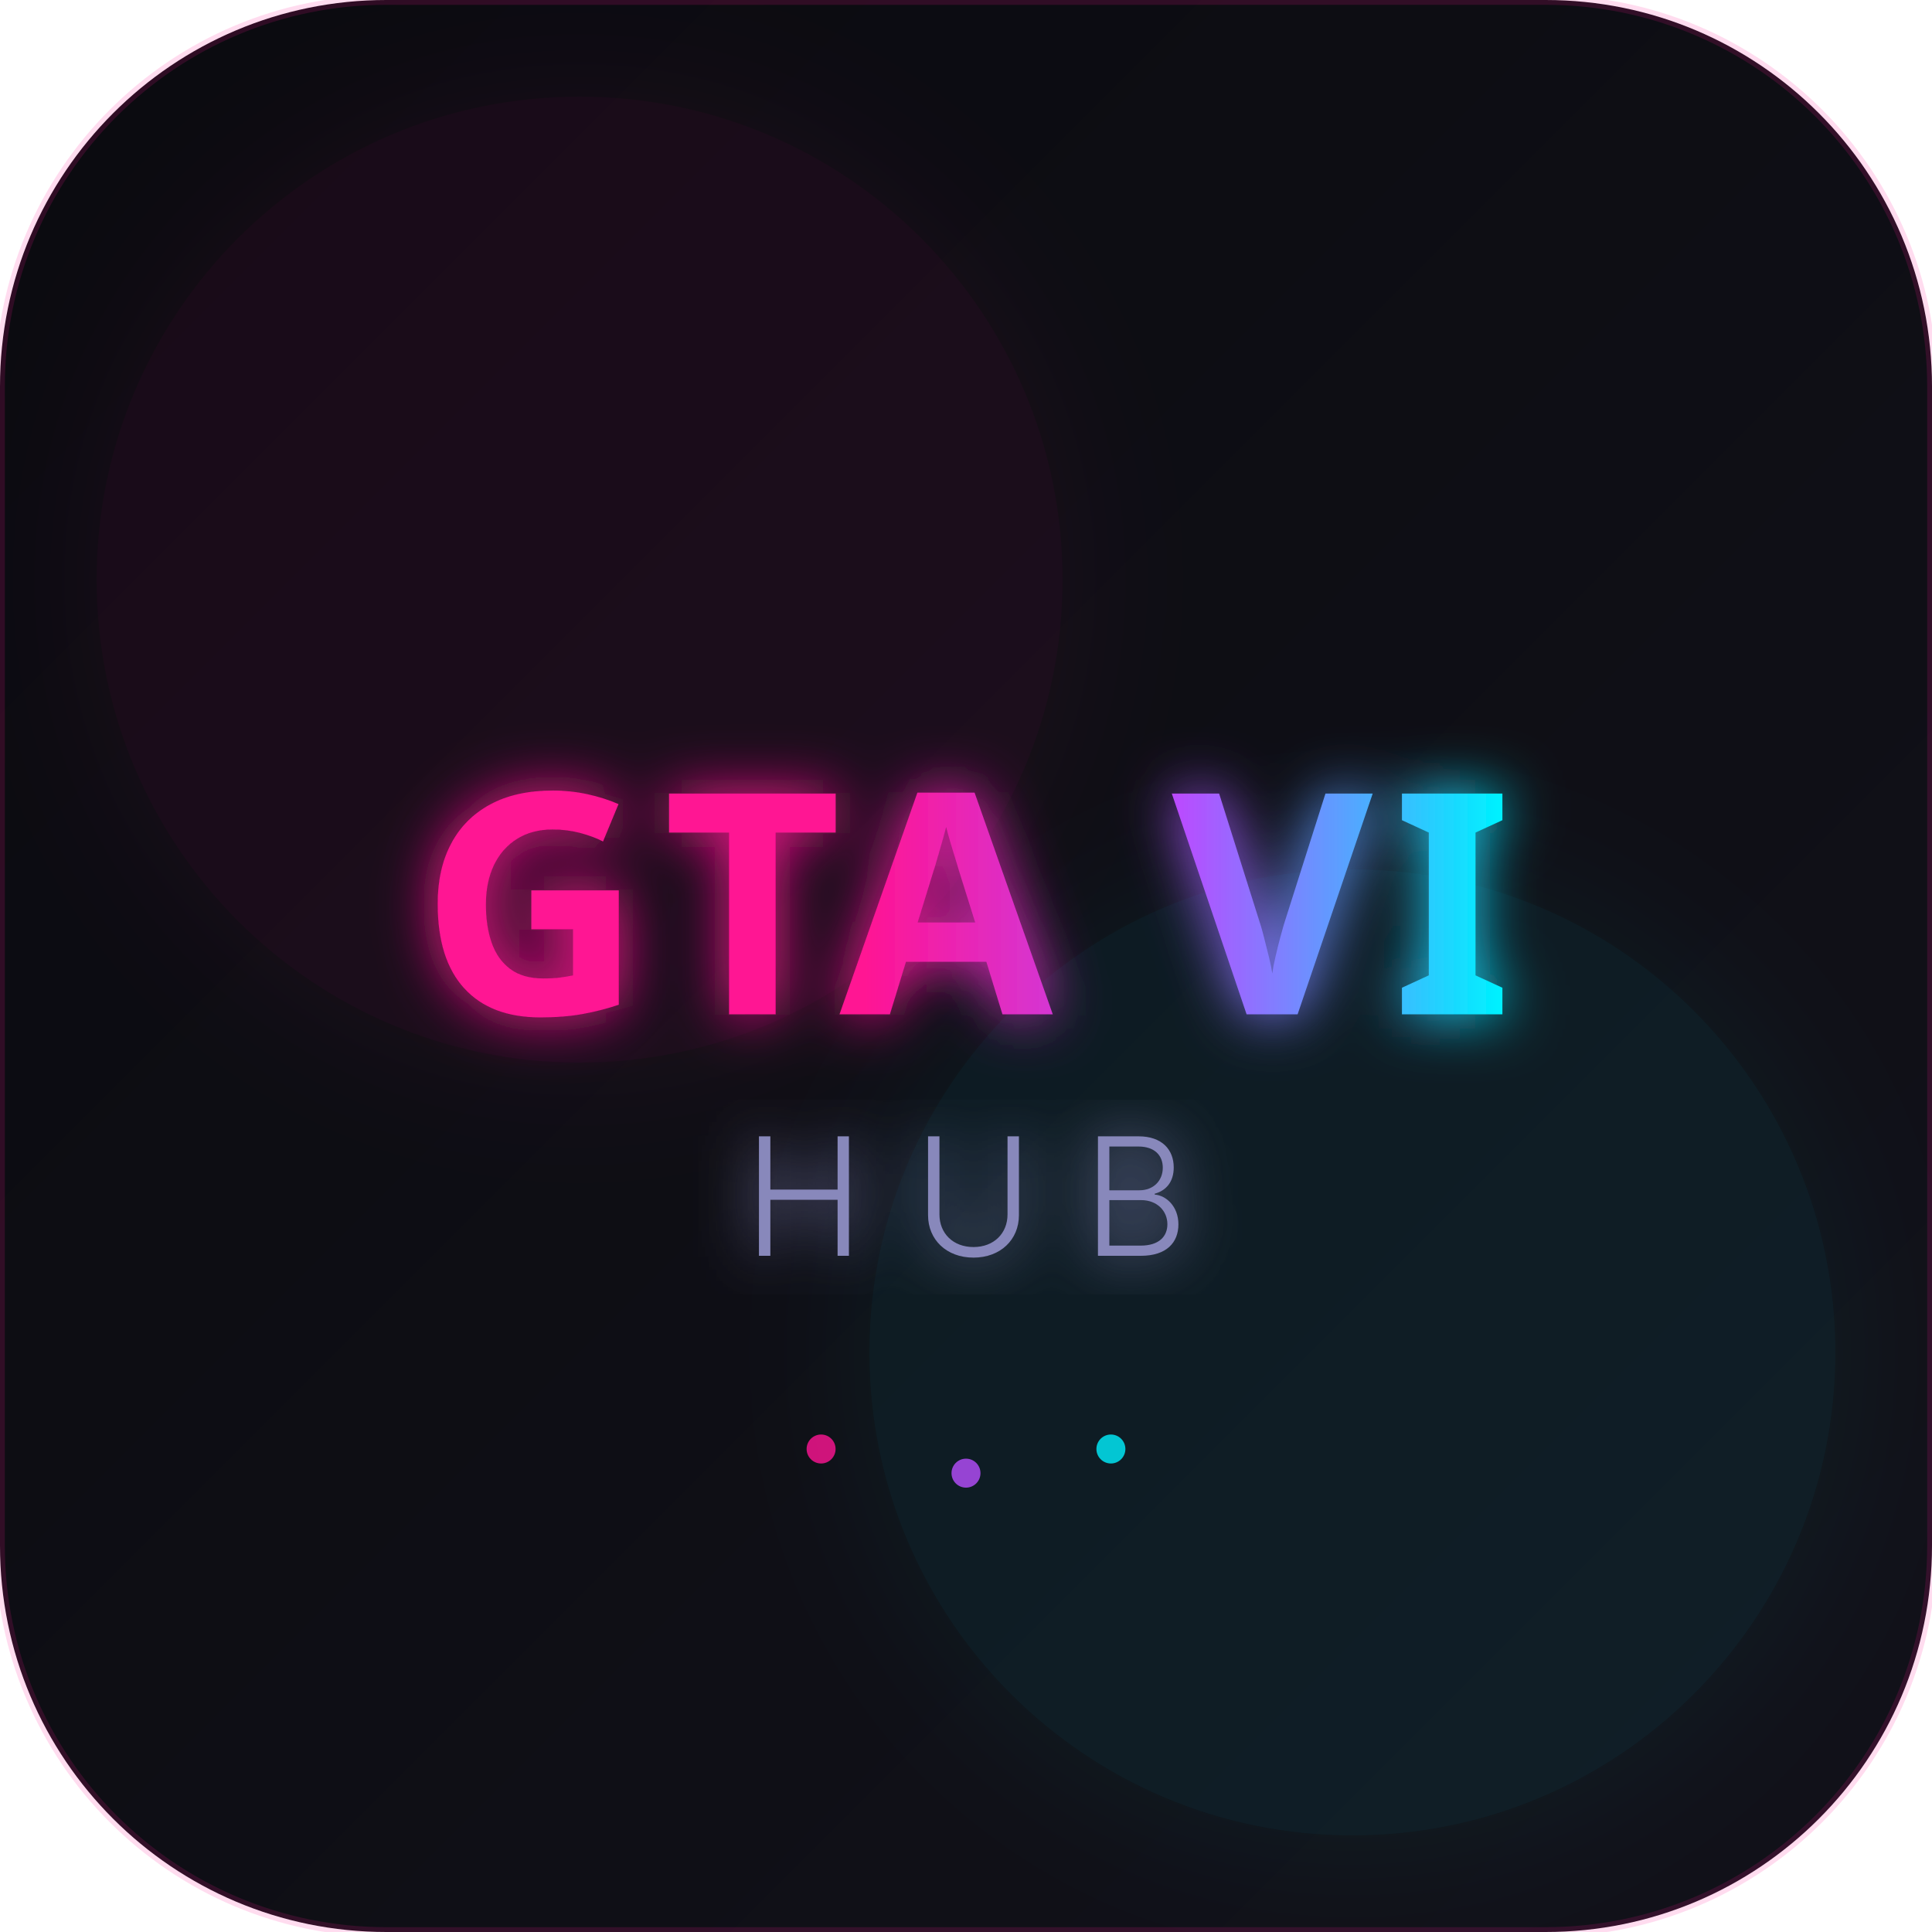
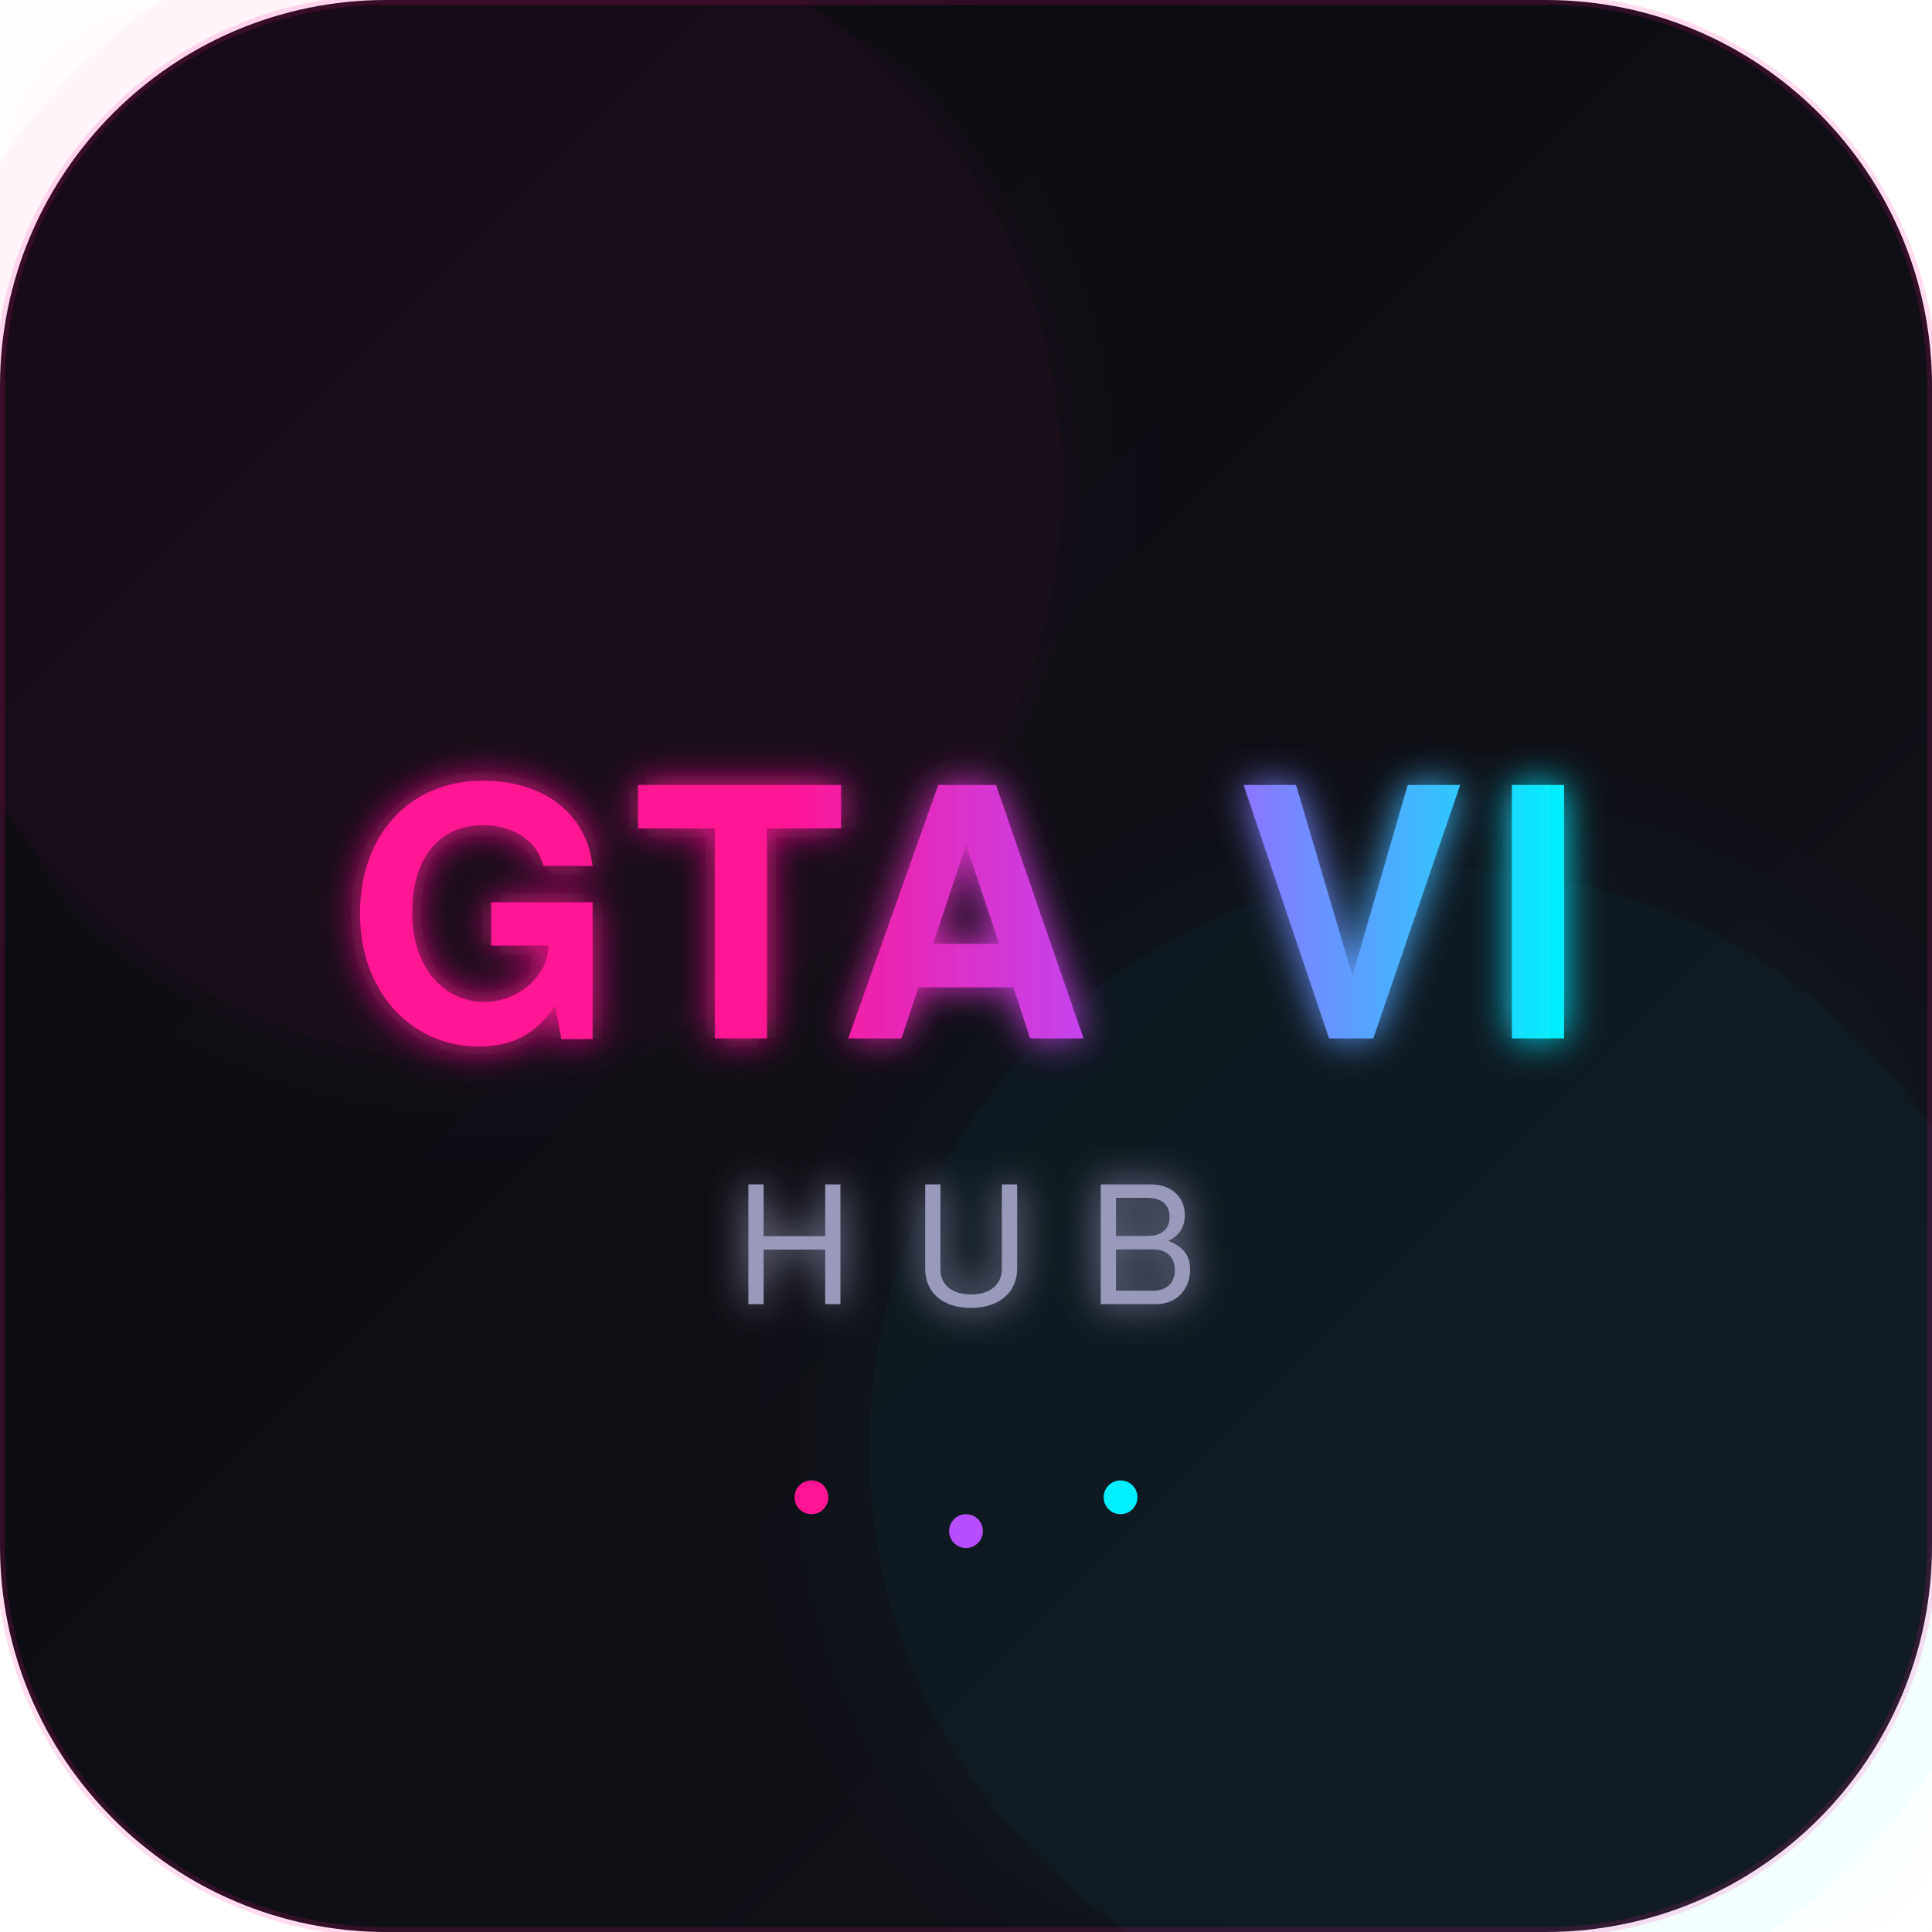
<svg xmlns="http://www.w3.org/2000/svg" viewBox="0 0 400 400" width="400" height="400">
  <defs>
    <linearGradient id="bgGrad" x1="0%" y1="0%" x2="100%" y2="100%">
      <stop offset="0%" style="stop-color:#0a0a0f" />
      <stop offset="100%" style="stop-color:#12121a" />
    </linearGradient>
    <linearGradient id="textGrad" x1="0%" y1="0%" x2="100%" y2="0%">
      <stop offset="0%" style="stop-color:#ff1493" />
-       <stop offset="40%" style="stop-color:#ff1493" />
-       <stop offset="70%" style="stop-color:#b84dff" />
-       <stop offset="100%" style="stop-color:#00f0ff" />
-     </linearGradient>
-     <linearGradient id="accentLine" x1="0%" y1="0%" x2="100%" y2="0%">
-       <stop offset="0%" style="stop-color:#ff1493" />
-       <stop offset="50%" style="stop-color:#b84dff" />
+       <stop offset="35%" style="stop-color:#ff1493" />
+       <stop offset="65%" style="stop-color:#b84dff" />
      <stop offset="100%" style="stop-color:#00f0ff" />
    </linearGradient>
    <filter id="glow" x="-30%" y="-30%" width="160%" height="160%">
-       <feGaussianBlur stdDeviation="6" result="blur" />
+       <feGaussianBlur stdDeviation="4" result="blur" />
      <feMerge>
        <feMergeNode in="blur" />
        <feMergeNode in="SourceGraphic" />
      </feMerge>
    </filter>
    <filter id="glowBig" x="-30%" y="-30%" width="160%" height="160%">
      <feGaussianBlur stdDeviation="15" result="blur" />
      <feMerge>
        <feMergeNode in="blur" />
        <feMergeNode in="SourceGraphic" />
      </feMerge>
    </filter>
  </defs>
  <rect width="400" height="400" rx="80" fill="url(#bgGrad)" stroke="rgba(255,20,147,0.15)" stroke-width="2" />
-   <circle cx="120" cy="120" r="100" fill="#ff1493" opacity="0.06" filter="url(#glowBig)" />
-   <circle cx="280" cy="280" r="100" fill="#00f0ff" opacity="0.06" filter="url(#glowBig)" />
-   <text x="200" y="210" text-anchor="middle" font-family="'Poppins','Segoe UI',sans-serif" font-size="64" font-weight="900" fill="url(#textGrad)" letter-spacing="4" filter="url(#glow)">
+   <circle cx="100" cy="100" r="120" fill="#ff1493" opacity="0.05" filter="url(#glowBig)" />
+   <circle cx="300" cy="300" r="120" fill="#00f0ff" opacity="0.05" filter="url(#glowBig)" />
+   <text x="200" y="215" text-anchor="middle" font-family="Helvetica Neue,Helvetica,Arial,sans-serif" font-size="72" font-weight="600" fill="url(#textGrad)" letter-spacing="5" filter="url(#glow)">
    GTA VI
  </text>
-   <text x="200" y="260" text-anchor="middle" font-family="'Inter','Segoe UI',sans-serif" font-size="34" font-weight="300" fill="#8888bb" letter-spacing="10" filter="url(#glow)">
+   <text x="200" y="270" text-anchor="middle" font-family="Helvetica Neue,Helvetica,Arial,sans-serif" font-size="34" font-weight="400" fill="#9999bb" letter-spacing="12" filter="url(#glow)">
    HUB
  </text>
-   <line x1="140" y1="275" x2="260" y2="275" stroke="url(#accentLine)" stroke-width="1.5" opacity="0.6" />
-   <circle cx="170" cy="300" r="3" fill="#ff1493" opacity="0.8" />
-   <circle cx="200" cy="305" r="3" fill="#b84dff" opacity="0.8" />
-   <circle cx="230" cy="300" r="3" fill="#00f0ff" opacity="0.8" />
+   <line x1="135" y1="240" x2="265" y2="240" stroke="url(#textGrad)" stroke-width="1.5" opacity="0.35" />
+   <circle cx="168" cy="310" r="3.5" fill="#ff1493" />
+   <circle cx="200" cy="317" r="3.5" fill="#b84dff" />
+   <circle cx="232" cy="310" r="3.5" fill="#00f0ff" />
</svg>
